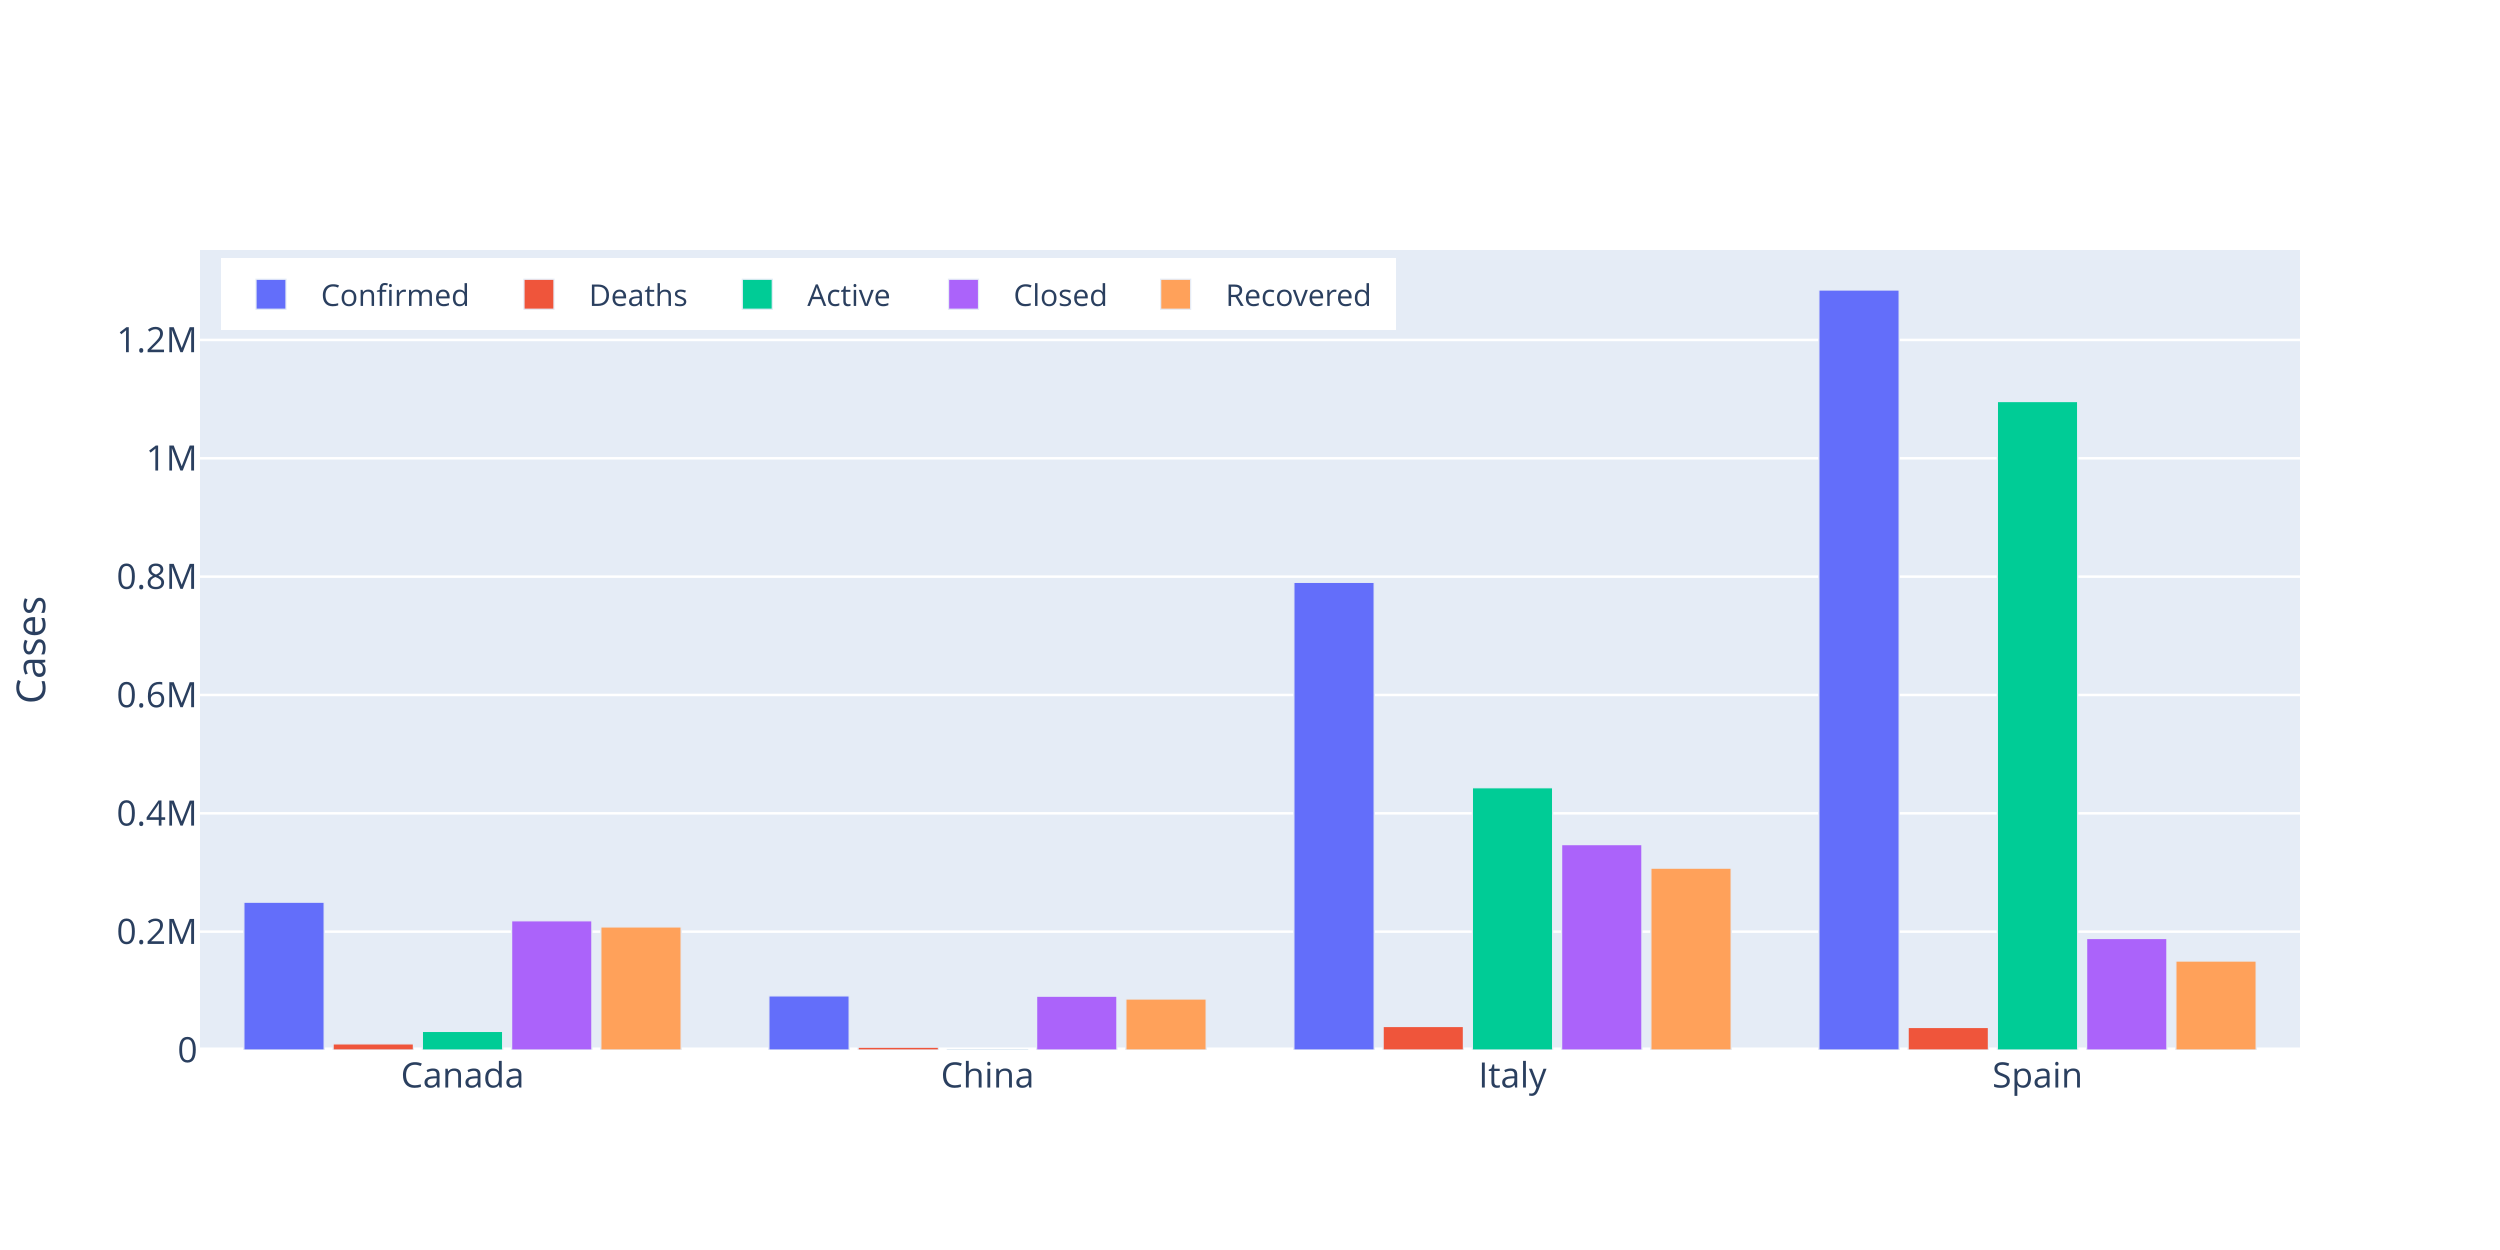
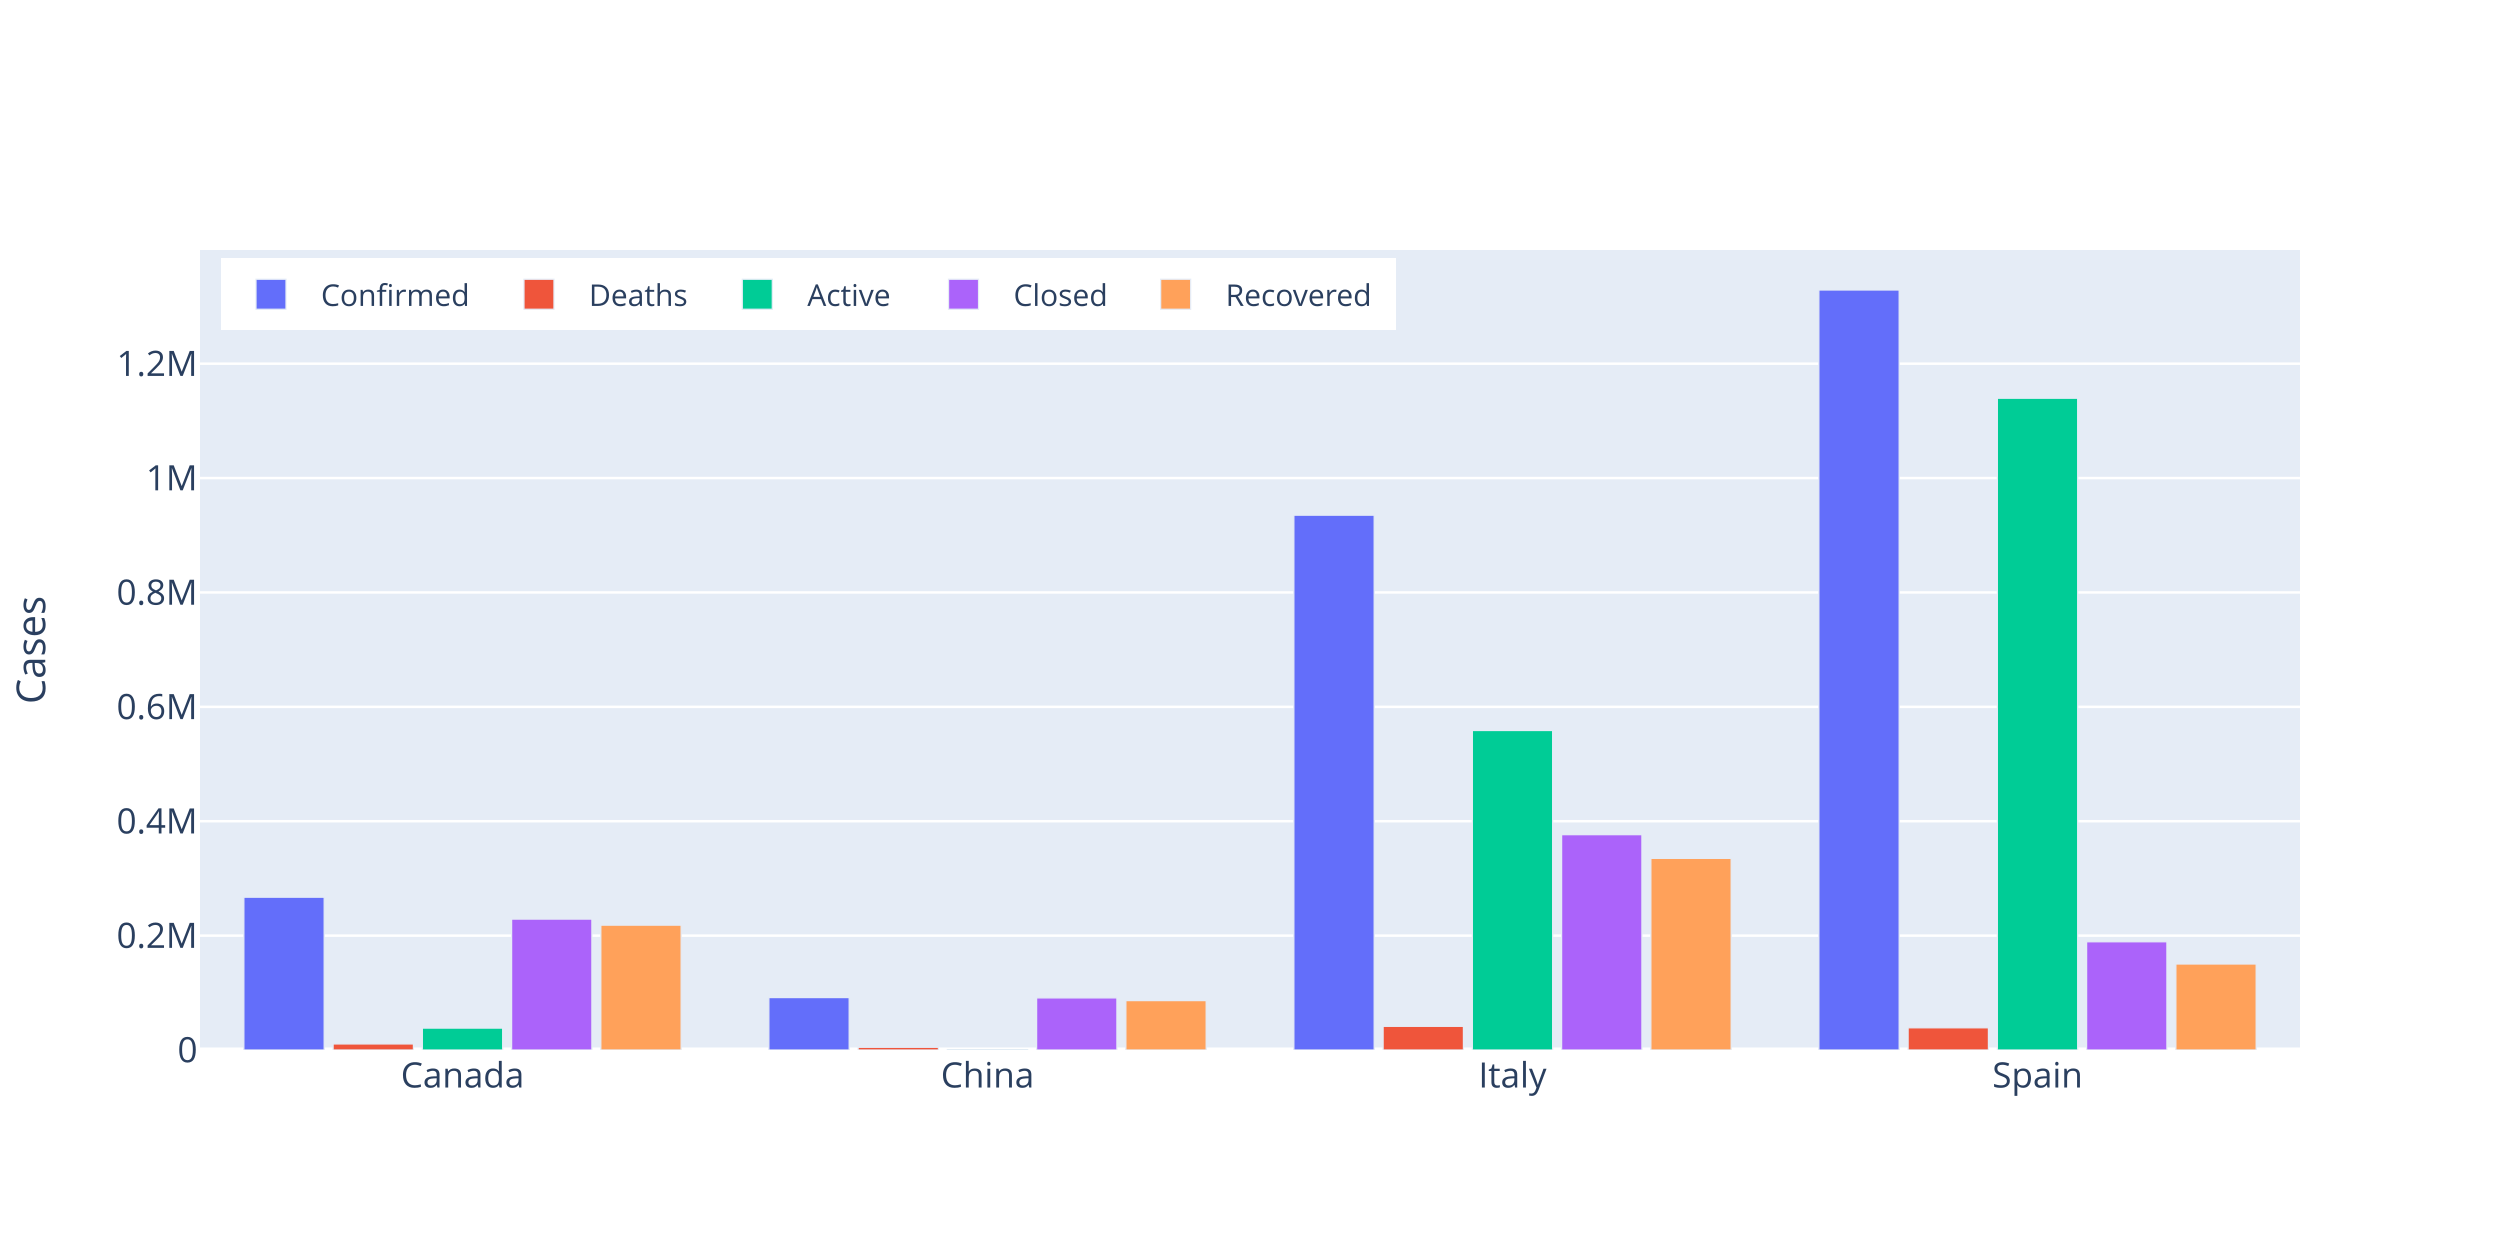
<svg xmlns="http://www.w3.org/2000/svg" class="main-svg" width="1000" height="500" style="" viewBox="0 0 1000 500">
  <rect x="0" y="0" width="1000" height="500" style="fill: rgb(255, 255, 255); fill-opacity: 1;" />
-   <defs id="defs-1f74fe">
+   <defs id="defs-a29d09">
    <g class="clips">
-       <clipPath id="clip1f74fexyplot" class="plotclip">
+       <clipPath id="clipa29d09xyplot" class="plotclip">
        <rect width="840" height="320" />
      </clipPath>
-       <clipPath class="axesclip" id="clip1f74fex">
+       <clipPath class="axesclip" id="clipa29d09x">
        <rect x="80" y="0" width="840" height="500" />
      </clipPath>
-       <clipPath class="axesclip" id="clip1f74fey">
+       <clipPath class="axesclip" id="clipa29d09y">
        <rect x="0" y="100" width="1000" height="320" />
      </clipPath>
-       <clipPath class="axesclip" id="clip1f74fexy">
+       <clipPath class="axesclip" id="clipa29d09xy">
        <rect x="80" y="100" width="840" height="320" />
      </clipPath>
    </g>
    <g class="gradients" />
  </defs>
  <g class="bglayer">
    <rect class="bg" x="80" y="100" width="840" height="320" style="fill: rgb(229, 236, 246); fill-opacity: 1; stroke-width: 0;" />
  </g>
  <g class="layer-below">
    <g class="imagelayer" />
    <g class="shapelayer" />
  </g>
  <g class="cartesianlayer">
    <g class="subplot xy">
      <g class="layer-subplot">
        <g class="shapelayer" />
        <g class="imagelayer" />
      </g>
      <g class="gridlayer">
        <g class="x" />
        <g class="y">
-           <path class="ygrid crisp" transform="translate(0,372.66)" d="M80,0h840" style="stroke: rgb(255, 255, 255); stroke-opacity: 1; stroke-width: 1px;" />
-           <path class="ygrid crisp" transform="translate(0,325.33)" d="M80,0h840" style="stroke: rgb(255, 255, 255); stroke-opacity: 1; stroke-width: 1px;" />
-           <path class="ygrid crisp" transform="translate(0,277.99)" d="M80,0h840" style="stroke: rgb(255, 255, 255); stroke-opacity: 1; stroke-width: 1px;" />
-           <path class="ygrid crisp" transform="translate(0,230.65)" d="M80,0h840" style="stroke: rgb(255, 255, 255); stroke-opacity: 1; stroke-width: 1px;" />
-           <path class="ygrid crisp" transform="translate(0,183.32)" d="M80,0h840" style="stroke: rgb(255, 255, 255); stroke-opacity: 1; stroke-width: 1px;" />
-           <path class="ygrid crisp" transform="translate(0,135.98)" d="M80,0h840" style="stroke: rgb(255, 255, 255); stroke-opacity: 1; stroke-width: 1px;" />
+           <path class="ygrid crisp" transform="translate(0,374.25)" d="M80,0h840" style="stroke: rgb(255, 255, 255); stroke-opacity: 1; stroke-width: 1px;" />
+           <path class="ygrid crisp" transform="translate(0,328.49)" d="M80,0h840" style="stroke: rgb(255, 255, 255); stroke-opacity: 1; stroke-width: 1px;" />
+           <path class="ygrid crisp" transform="translate(0,282.74)" d="M80,0h840" style="stroke: rgb(255, 255, 255); stroke-opacity: 1; stroke-width: 1px;" />
+           <path class="ygrid crisp" transform="translate(0,236.98)" d="M80,0h840" style="stroke: rgb(255, 255, 255); stroke-opacity: 1; stroke-width: 1px;" />
+           <path class="ygrid crisp" transform="translate(0,191.23)" d="M80,0h840" style="stroke: rgb(255, 255, 255); stroke-opacity: 1; stroke-width: 1px;" />
+           <path class="ygrid crisp" transform="translate(0,145.47)" d="M80,0h840" style="stroke: rgb(255, 255, 255); stroke-opacity: 1; stroke-width: 1px;" />
        </g>
      </g>
      <g class="zerolinelayer">
        <path class="yzl zl crisp" transform="translate(0,420)" d="M80,0h840" style="stroke: rgb(255, 255, 255); stroke-opacity: 1; stroke-width: 2px;" />
      </g>
      <path class="xlines-below" />
      <path class="ylines-below" />
      <g class="overlines-below" />
      <g class="xaxislayer-below" />
      <g class="yaxislayer-below" />
      <g class="overaxes-below" />
-       <g class="plot" transform="translate(80, 100)" clip-path="url('#clip1f74fexyplot')">
+       <g class="plot" transform="translate(80, 100)" clip-path="url('#clipa29d09xyplot')">
        <g class="barlayer mlayer">
          <g class="trace bars" style="opacity: 1;">
            <g class="points">
              <g class="point">
-                 <path d="M17.54,320V260.87H49.67V320Z" style="vector-effect: non-scaling-stroke; opacity: 1; stroke-width: 0.5px; fill: rgb(99, 110, 250); fill-opacity: 1; stroke: rgb(229, 236, 246); stroke-opacity: 1;" />
-               </g>
-               <g class="point">
-                 <path d="M227.54,320V298.35H259.67V320Z" style="vector-effect: non-scaling-stroke; opacity: 1; stroke-width: 0.5px; fill: rgb(99, 110, 250); fill-opacity: 1; stroke: rgb(229, 236, 246); stroke-opacity: 1;" />
-               </g>
-               <g class="point">
-                 <path d="M437.54,320V132.93H469.67V320Z" style="vector-effect: non-scaling-stroke; opacity: 1; stroke-width: 0.5px; fill: rgb(99, 110, 250); fill-opacity: 1; stroke: rgb(229, 236, 246); stroke-opacity: 1;" />
+                 <path d="M17.54,320V258.88H49.67V320Z" style="vector-effect: non-scaling-stroke; opacity: 1; stroke-width: 0.5px; fill: rgb(99, 110, 250); fill-opacity: 1; stroke: rgb(229, 236, 246); stroke-opacity: 1;" />
+               </g>
+               <g class="point">
+                 <path d="M227.54,320V299.03H259.67V320Z" style="vector-effect: non-scaling-stroke; opacity: 1; stroke-width: 0.5px; fill: rgb(99, 110, 250); fill-opacity: 1; stroke: rgb(229, 236, 246); stroke-opacity: 1;" />
+               </g>
+               <g class="point">
+                 <path d="M437.54,320V106.07H469.67V320Z" style="vector-effect: non-scaling-stroke; opacity: 1; stroke-width: 0.5px; fill: rgb(99, 110, 250); fill-opacity: 1; stroke: rgb(229, 236, 246); stroke-opacity: 1;" />
              </g>
              <g class="point">
                <path d="M647.54,320V16H679.67V320Z" style="vector-effect: non-scaling-stroke; opacity: 1; stroke-width: 0.5px; fill: rgb(99, 110, 250); fill-opacity: 1; stroke: rgb(229, 236, 246); stroke-opacity: 1;" />
              </g>
            </g>
          </g>
          <g class="trace bars" style="opacity: 1;">
            <g class="points">
              <g class="point">
-                 <path d="M53.24,320V317.55H85.37V320Z" style="vector-effect: non-scaling-stroke; opacity: 1; stroke-width: 0.5px; fill: rgb(239, 85, 59); fill-opacity: 1; stroke: rgb(229, 236, 246); stroke-opacity: 1;" />
-               </g>
-               <g class="point">
-                 <path d="M263.24,320V318.88H295.37V320Z" style="vector-effect: non-scaling-stroke; opacity: 1; stroke-width: 0.5px; fill: rgb(239, 85, 59); fill-opacity: 1; stroke: rgb(229, 236, 246); stroke-opacity: 1;" />
-               </g>
-               <g class="point">
-                 <path d="M473.24,320V310.59H505.37V320Z" style="vector-effect: non-scaling-stroke; opacity: 1; stroke-width: 0.5px; fill: rgb(239, 85, 59); fill-opacity: 1; stroke: rgb(229, 236, 246); stroke-opacity: 1;" />
-               </g>
-               <g class="point">
-                 <path d="M683.24,320V310.98H715.37V320Z" style="vector-effect: non-scaling-stroke; opacity: 1; stroke-width: 0.5px; fill: rgb(239, 85, 59); fill-opacity: 1; stroke: rgb(229, 236, 246); stroke-opacity: 1;" />
-               </g>
-             </g>
-           </g>
-           <g class="trace bars" style="opacity: 1;">
-             <g class="points">
-               <g class="point">
-                 <path d="M88.94,320V312.56H121.07V320Z" style="vector-effect: non-scaling-stroke; opacity: 1; stroke-width: 0.5px; fill: rgb(0, 204, 150); fill-opacity: 1; stroke: rgb(229, 236, 246); stroke-opacity: 1;" />
+                 <path d="M53.24,320V317.58H85.37V320Z" style="vector-effect: non-scaling-stroke; opacity: 1; stroke-width: 0.5px; fill: rgb(239, 85, 59); fill-opacity: 1; stroke: rgb(229, 236, 246); stroke-opacity: 1;" />
+               </g>
+               <g class="point">
+                 <path d="M263.24,320V318.92H295.37V320Z" style="vector-effect: non-scaling-stroke; opacity: 1; stroke-width: 0.5px; fill: rgb(239, 85, 59); fill-opacity: 1; stroke: rgb(229, 236, 246); stroke-opacity: 1;" />
+               </g>
+               <g class="point">
+                 <path d="M473.24,320V310.53H505.37V320Z" style="vector-effect: non-scaling-stroke; opacity: 1; stroke-width: 0.5px; fill: rgb(239, 85, 59); fill-opacity: 1; stroke: rgb(229, 236, 246); stroke-opacity: 1;" />
+               </g>
+               <g class="point">
+                 <path d="M683.24,320V311.12H715.37V320Z" style="vector-effect: non-scaling-stroke; opacity: 1; stroke-width: 0.5px; fill: rgb(239, 85, 59); fill-opacity: 1; stroke: rgb(229, 236, 246); stroke-opacity: 1;" />
+               </g>
+             </g>
+           </g>
+           <g class="trace bars" style="opacity: 1;">
+             <g class="points">
+               <g class="point">
+                 <path d="M88.94,320V311.24H121.07V320Z" style="vector-effect: non-scaling-stroke; opacity: 1; stroke-width: 0.5px; fill: rgb(0, 204, 150); fill-opacity: 1; stroke: rgb(229, 236, 246); stroke-opacity: 1;" />
              </g>
              <g class="point">
                <path d="M298.94,320V319.87H331.07V320Z" style="vector-effect: non-scaling-stroke; opacity: 1; stroke-width: 0.5px; fill: rgb(0, 204, 150); fill-opacity: 1; stroke: rgb(229, 236, 246); stroke-opacity: 1;" />
              </g>
              <g class="point">
-                 <path d="M508.94,320V215.09H541.06V320Z" style="vector-effect: non-scaling-stroke; opacity: 1; stroke-width: 0.5px; fill: rgb(0, 204, 150); fill-opacity: 1; stroke: rgb(229, 236, 246); stroke-opacity: 1;" />
-               </g>
-               <g class="point">
-                 <path d="M718.94,320V60.61H751.07V320Z" style="vector-effect: non-scaling-stroke; opacity: 1; stroke-width: 0.5px; fill: rgb(0, 204, 150); fill-opacity: 1; stroke: rgb(229, 236, 246); stroke-opacity: 1;" />
-               </g>
-             </g>
-           </g>
-           <g class="trace bars" style="opacity: 1;">
-             <g class="points">
-               <g class="point">
-                 <path d="M124.64,320V268.31H156.76V320Z" style="vector-effect: non-scaling-stroke; opacity: 1; stroke-width: 0.5px; fill: rgb(171, 99, 250); fill-opacity: 1; stroke: rgb(229, 236, 246); stroke-opacity: 1;" />
-               </g>
-               <g class="point">
-                 <path d="M334.64,320V298.47H366.77V320Z" style="vector-effect: non-scaling-stroke; opacity: 1; stroke-width: 0.5px; fill: rgb(171, 99, 250); fill-opacity: 1; stroke: rgb(229, 236, 246); stroke-opacity: 1;" />
-               </g>
-               <g class="point">
-                 <path d="M544.64,320V237.84H576.77V320Z" style="vector-effect: non-scaling-stroke; opacity: 1; stroke-width: 0.5px; fill: rgb(171, 99, 250); fill-opacity: 1; stroke: rgb(229, 236, 246); stroke-opacity: 1;" />
-               </g>
-               <g class="point">
-                 <path d="M754.64,320V275.39H786.77V320Z" style="vector-effect: non-scaling-stroke; opacity: 1; stroke-width: 0.5px; fill: rgb(171, 99, 250); fill-opacity: 1; stroke: rgb(229, 236, 246); stroke-opacity: 1;" />
-               </g>
-             </g>
-           </g>
-           <g class="trace bars" style="opacity: 1;">
-             <g class="points">
-               <g class="point">
-                 <path d="M160.33,320V270.77H192.46V320Z" style="vector-effect: non-scaling-stroke; opacity: 1; stroke-width: 0.5px; fill: rgb(255, 161, 90); fill-opacity: 1; stroke: rgb(229, 236, 246); stroke-opacity: 1;" />
-               </g>
-               <g class="point">
-                 <path d="M370.34,320V299.59H402.47V320Z" style="vector-effect: non-scaling-stroke; opacity: 1; stroke-width: 0.5px; fill: rgb(255, 161, 90); fill-opacity: 1; stroke: rgb(229, 236, 246); stroke-opacity: 1;" />
-               </g>
-               <g class="point">
-                 <path d="M580.34,320V247.25H612.47V320Z" style="vector-effect: non-scaling-stroke; opacity: 1; stroke-width: 0.5px; fill: rgb(255, 161, 90); fill-opacity: 1; stroke: rgb(229, 236, 246); stroke-opacity: 1;" />
-               </g>
-               <g class="point">
-                 <path d="M790.34,320V284.41H822.47V320Z" style="vector-effect: non-scaling-stroke; opacity: 1; stroke-width: 0.5px; fill: rgb(255, 161, 90); fill-opacity: 1; stroke: rgb(229, 236, 246); stroke-opacity: 1;" />
+                 <path d="M508.94,320V192.2H541.06V320Z" style="vector-effect: non-scaling-stroke; opacity: 1; stroke-width: 0.5px; fill: rgb(0, 204, 150); fill-opacity: 1; stroke: rgb(229, 236, 246); stroke-opacity: 1;" />
+               </g>
+               <g class="point">
+                 <path d="M718.94,320V59.29H751.07V320Z" style="vector-effect: non-scaling-stroke; opacity: 1; stroke-width: 0.5px; fill: rgb(0, 204, 150); fill-opacity: 1; stroke: rgb(229, 236, 246); stroke-opacity: 1;" />
+               </g>
+             </g>
+           </g>
+           <g class="trace bars" style="opacity: 1;">
+             <g class="points">
+               <g class="point">
+                 <path d="M124.64,320V267.64H156.76V320Z" style="vector-effect: non-scaling-stroke; opacity: 1; stroke-width: 0.5px; fill: rgb(171, 99, 250); fill-opacity: 1; stroke: rgb(229, 236, 246); stroke-opacity: 1;" />
+               </g>
+               <g class="point">
+                 <path d="M334.64,320V299.16H366.77V320Z" style="vector-effect: non-scaling-stroke; opacity: 1; stroke-width: 0.5px; fill: rgb(171, 99, 250); fill-opacity: 1; stroke: rgb(229, 236, 246); stroke-opacity: 1;" />
+               </g>
+               <g class="point">
+                 <path d="M544.64,320V233.87H576.77V320Z" style="vector-effect: non-scaling-stroke; opacity: 1; stroke-width: 0.5px; fill: rgb(171, 99, 250); fill-opacity: 1; stroke: rgb(229, 236, 246); stroke-opacity: 1;" />
+               </g>
+               <g class="point">
+                 <path d="M754.64,320V276.71H786.77V320Z" style="vector-effect: non-scaling-stroke; opacity: 1; stroke-width: 0.5px; fill: rgb(171, 99, 250); fill-opacity: 1; stroke: rgb(229, 236, 246); stroke-opacity: 1;" />
+               </g>
+             </g>
+           </g>
+           <g class="trace bars" style="opacity: 1;">
+             <g class="points">
+               <g class="point">
+                 <path d="M160.33,320V270.06H192.46V320Z" style="vector-effect: non-scaling-stroke; opacity: 1; stroke-width: 0.5px; fill: rgb(255, 161, 90); fill-opacity: 1; stroke: rgb(229, 236, 246); stroke-opacity: 1;" />
+               </g>
+               <g class="point">
+                 <path d="M370.34,320V300.24H402.47V320Z" style="vector-effect: non-scaling-stroke; opacity: 1; stroke-width: 0.5px; fill: rgb(255, 161, 90); fill-opacity: 1; stroke: rgb(229, 236, 246); stroke-opacity: 1;" />
+               </g>
+               <g class="point">
+                 <path d="M580.34,320V243.34H612.47V320Z" style="vector-effect: non-scaling-stroke; opacity: 1; stroke-width: 0.5px; fill: rgb(255, 161, 90); fill-opacity: 1; stroke: rgb(229, 236, 246); stroke-opacity: 1;" />
+               </g>
+               <g class="point">
+                 <path d="M790.34,320V285.6H822.47V320Z" style="vector-effect: non-scaling-stroke; opacity: 1; stroke-width: 0.5px; fill: rgb(255, 161, 90); fill-opacity: 1; stroke: rgb(229, 236, 246); stroke-opacity: 1;" />
              </g>
            </g>
          </g>
        </g>
      </g>
      <g class="overplot" />
      <path class="xlines-above crisp" style="fill: none;" d="M0,0" />
      <path class="ylines-above crisp" style="fill: none;" d="M0,0" />
      <g class="overlines-above" />
      <g class="xaxislayer-above">
        <g class="xtick">
          <text text-anchor="middle" x="0" y="435" transform="translate(185,0)" style="font-family: 'Open Sans', verdana, arial, sans-serif; font-size: 14px; fill: rgb(42, 63, 95); fill-opacity: 1; white-space: pre;">Canada</text>
        </g>
        <g class="xtick">
          <text text-anchor="middle" x="0" y="435" transform="translate(395,0)" style="font-family: 'Open Sans', verdana, arial, sans-serif; font-size: 14px; fill: rgb(42, 63, 95); fill-opacity: 1; white-space: pre;">China</text>
        </g>
        <g class="xtick">
          <text text-anchor="middle" x="0" y="435" transform="translate(605,0)" style="font-family: 'Open Sans', verdana, arial, sans-serif; font-size: 14px; fill: rgb(42, 63, 95); fill-opacity: 1; white-space: pre;">Italy</text>
        </g>
        <g class="xtick">
          <text text-anchor="middle" x="0" y="435" transform="translate(815,0)" style="font-family: 'Open Sans', verdana, arial, sans-serif; font-size: 14px; fill: rgb(42, 63, 95); fill-opacity: 1; white-space: pre;">Spain</text>
        </g>
      </g>
      <g class="yaxislayer-above">
        <g class="ytick">
          <text text-anchor="end" x="79" y="4.9" transform="translate(0,420)" style="font-family: 'Open Sans', verdana, arial, sans-serif; font-size: 14px; fill: rgb(42, 63, 95); fill-opacity: 1; white-space: pre;">0</text>
        </g>
        <g class="ytick">
-           <text text-anchor="end" x="79" y="4.9" transform="translate(0,372.66)" style="font-family: 'Open Sans', verdana, arial, sans-serif; font-size: 14px; fill: rgb(42, 63, 95); fill-opacity: 1; white-space: pre;">0.2M</text>
-         </g>
-         <g class="ytick">
-           <text text-anchor="end" x="79" y="4.9" transform="translate(0,325.33)" style="font-family: 'Open Sans', verdana, arial, sans-serif; font-size: 14px; fill: rgb(42, 63, 95); fill-opacity: 1; white-space: pre;">0.4M</text>
-         </g>
-         <g class="ytick">
-           <text text-anchor="end" x="79" y="4.9" transform="translate(0,277.99)" style="font-family: 'Open Sans', verdana, arial, sans-serif; font-size: 14px; fill: rgb(42, 63, 95); fill-opacity: 1; white-space: pre;">0.6M</text>
-         </g>
-         <g class="ytick">
-           <text text-anchor="end" x="79" y="4.9" transform="translate(0,230.65)" style="font-family: 'Open Sans', verdana, arial, sans-serif; font-size: 14px; fill: rgb(42, 63, 95); fill-opacity: 1; white-space: pre;">0.8M</text>
-         </g>
-         <g class="ytick">
-           <text text-anchor="end" x="79" y="4.9" transform="translate(0,183.32)" style="font-family: 'Open Sans', verdana, arial, sans-serif; font-size: 14px; fill: rgb(42, 63, 95); fill-opacity: 1; white-space: pre;">1M</text>
-         </g>
-         <g class="ytick">
-           <text text-anchor="end" x="79" y="4.9" transform="translate(0,135.98)" style="font-family: 'Open Sans', verdana, arial, sans-serif; font-size: 14px; fill: rgb(42, 63, 95); fill-opacity: 1; white-space: pre;">1.2M</text>
+           <text text-anchor="end" x="79" y="4.9" transform="translate(0,374.25)" style="font-family: 'Open Sans', verdana, arial, sans-serif; font-size: 14px; fill: rgb(42, 63, 95); fill-opacity: 1; white-space: pre;">0.2M</text>
+         </g>
+         <g class="ytick">
+           <text text-anchor="end" x="79" y="4.9" transform="translate(0,328.49)" style="font-family: 'Open Sans', verdana, arial, sans-serif; font-size: 14px; fill: rgb(42, 63, 95); fill-opacity: 1; white-space: pre;">0.4M</text>
+         </g>
+         <g class="ytick">
+           <text text-anchor="end" x="79" y="4.9" transform="translate(0,282.74)" style="font-family: 'Open Sans', verdana, arial, sans-serif; font-size: 14px; fill: rgb(42, 63, 95); fill-opacity: 1; white-space: pre;">0.6M</text>
+         </g>
+         <g class="ytick">
+           <text text-anchor="end" x="79" y="4.9" transform="translate(0,236.98)" style="font-family: 'Open Sans', verdana, arial, sans-serif; font-size: 14px; fill: rgb(42, 63, 95); fill-opacity: 1; white-space: pre;">0.8M</text>
+         </g>
+         <g class="ytick">
+           <text text-anchor="end" x="79" y="4.9" transform="translate(0,191.23)" style="font-family: 'Open Sans', verdana, arial, sans-serif; font-size: 14px; fill: rgb(42, 63, 95); fill-opacity: 1; white-space: pre;">1M</text>
+         </g>
+         <g class="ytick">
+           <text text-anchor="end" x="79" y="4.9" transform="translate(0,145.47)" style="font-family: 'Open Sans', verdana, arial, sans-serif; font-size: 14px; fill: rgb(42, 63, 95); fill-opacity: 1; white-space: pre;">1.2M</text>
        </g>
      </g>
      <g class="overaxes-above" />
    </g>
  </g>
  <g class="polarlayer" />
  <g class="ternarylayer" />
  <g class="geolayer" />
  <g class="funnelarealayer" />
  <g class="pielayer" />
  <g class="treemaplayer" />
  <g class="sunburstlayer" />
  <g class="glimages" />
-   <defs id="topdefs-1f74fe">
+   <defs id="topdefs-a29d09">
    <g class="clips" />
-     <clipPath id="legend1f74fe">
+     <clipPath id="legenda29d09">
      <rect width="470" height="29" x="0" y="0" />
    </clipPath>
  </defs>
  <g class="layer-above">
    <g class="imagelayer" />
    <g class="shapelayer" />
  </g>
  <g class="infolayer">
    <g class="legend" pointer-events="all" transform="translate(88.4, 103.2)">
      <rect class="bg" shape-rendering="crispEdges" style="stroke: rgb(68, 68, 68); stroke-opacity: 1; fill: rgb(255, 255, 255); fill-opacity: 1; stroke-width: 0px;" width="470" height="29" x="0" y="0" />
-       <g class="scrollbox" transform="translate(0, 0)" clip-path="url('#legend1f74fe')">
+       <g class="scrollbox" transform="translate(0, 0)" clip-path="url('#legenda29d09')">
        <g class="groups">
          <g class="traces" style="opacity: 1;" transform="translate(0, 14.5)">
            <text class="legendtext" text-anchor="start" x="40" y="4.68" style="font-family: 'Open Sans', verdana, arial, sans-serif; font-size: 12px; fill: rgb(42, 63, 95); fill-opacity: 1; white-space: pre;">Confirmed</text>
            <g class="layers" style="opacity: 1;">
              <g class="legendfill" />
              <g class="legendlines" />
              <g class="legendsymbols">
                <g class="legendpoints">
                  <path class="legendundefined" d="M6,6H-6V-6H6Z" transform="translate(20,0)" style="stroke-width: 0.5px; fill: rgb(99, 110, 250); fill-opacity: 1; stroke: rgb(229, 236, 246); stroke-opacity: 1;" />
                </g>
              </g>
            </g>
-             <rect class="legendtoggle" pointer-events="all" x="0" y="-9.5" width="104.688" height="19" style="cursor: pointer; fill: rgb(0, 0, 0); fill-opacity: 0;" />
+             <rect class="legendtoggle" x="0" y="-9.5" width="104.688" height="19" style="fill: rgb(0, 0, 0); fill-opacity: 0;" />
          </g>
          <g class="traces" style="opacity: 1;" transform="translate(107.1875, 14.5)">
            <text class="legendtext" text-anchor="start" x="40" y="4.68" style="font-family: 'Open Sans', verdana, arial, sans-serif; font-size: 12px; fill: rgb(42, 63, 95); fill-opacity: 1; white-space: pre;">Deaths</text>
            <g class="layers" style="opacity: 1;">
              <g class="legendfill" />
              <g class="legendlines" />
              <g class="legendsymbols">
                <g class="legendpoints">
                  <path class="legendundefined" d="M6,6H-6V-6H6Z" transform="translate(20,0)" style="stroke-width: 0.5px; fill: rgb(239, 85, 59); fill-opacity: 1; stroke: rgb(229, 236, 246); stroke-opacity: 1;" />
                </g>
              </g>
            </g>
-             <rect class="legendtoggle" pointer-events="all" x="0" y="-9.5" width="84.828" height="19" style="cursor: pointer; fill: rgb(0, 0, 0); fill-opacity: 0;" />
+             <rect class="legendtoggle" x="0" y="-9.5" width="84.828" height="19" style="fill: rgb(0, 0, 0); fill-opacity: 0;" />
          </g>
          <g class="traces" style="opacity: 1;" transform="translate(194.5156, 14.5)">
            <text class="legendtext" text-anchor="start" x="40" y="4.68" style="font-family: 'Open Sans', verdana, arial, sans-serif; font-size: 12px; fill: rgb(42, 63, 95); fill-opacity: 1; white-space: pre;">Active</text>
            <g class="layers" style="opacity: 1;">
              <g class="legendfill" />
              <g class="legendlines" />
              <g class="legendsymbols">
                <g class="legendpoints">
                  <path class="legendundefined" d="M6,6H-6V-6H6Z" transform="translate(20,0)" style="stroke-width: 0.5px; fill: rgb(0, 204, 150); fill-opacity: 1; stroke: rgb(229, 236, 246); stroke-opacity: 1;" />
                </g>
              </g>
            </g>
-             <rect class="legendtoggle" pointer-events="all" x="0" y="-9.5" width="80" height="19" style="cursor: pointer; fill: rgb(0, 0, 0); fill-opacity: 0;" />
+             <rect class="legendtoggle" x="0" y="-9.5" width="80" height="19" style="fill: rgb(0, 0, 0); fill-opacity: 0;" />
          </g>
          <g class="traces" style="opacity: 1;" transform="translate(277.0156, 14.5)">
            <text class="legendtext" text-anchor="start" x="40" y="4.68" style="font-family: 'Open Sans', verdana, arial, sans-serif; font-size: 12px; fill: rgb(42, 63, 95); fill-opacity: 1; white-space: pre;">Closed</text>
            <g class="layers" style="opacity: 1;">
              <g class="legendfill" />
              <g class="legendlines" />
              <g class="legendsymbols">
                <g class="legendpoints">
                  <path class="legendundefined" d="M6,6H-6V-6H6Z" transform="translate(20,0)" style="stroke-width: 0.5px; fill: rgb(171, 99, 250); fill-opacity: 1; stroke: rgb(229, 236, 246); stroke-opacity: 1;" />
                </g>
              </g>
            </g>
-             <rect class="legendtoggle" pointer-events="all" x="0" y="-9.5" width="82.344" height="19" style="cursor: pointer; fill: rgb(0, 0, 0); fill-opacity: 0;" />
+             <rect class="legendtoggle" x="0" y="-9.5" width="82.344" height="19" style="fill: rgb(0, 0, 0); fill-opacity: 0;" />
          </g>
          <g class="traces" style="opacity: 1;" transform="translate(361.8594, 14.5)">
            <text class="legendtext" text-anchor="start" x="40" y="4.68" style="font-family: 'Open Sans', verdana, arial, sans-serif; font-size: 12px; fill: rgb(42, 63, 95); fill-opacity: 1; white-space: pre;">Recovered</text>
            <g class="layers" style="opacity: 1;">
              <g class="legendfill" />
              <g class="legendlines" />
              <g class="legendsymbols">
                <g class="legendpoints">
                  <path class="legendundefined" d="M6,6H-6V-6H6Z" transform="translate(20,0)" style="stroke-width: 0.5px; fill: rgb(255, 161, 90); fill-opacity: 1; stroke: rgb(229, 236, 246); stroke-opacity: 1;" />
                </g>
              </g>
            </g>
-             <rect class="legendtoggle" pointer-events="all" x="0" y="-9.5" width="105.047" height="19" style="cursor: pointer; fill: rgb(0, 0, 0); fill-opacity: 0;" />
+             <rect class="legendtoggle" x="0" y="-9.5" width="105.047" height="19" style="fill: rgb(0, 0, 0); fill-opacity: 0;" />
          </g>
        </g>
      </g>
      <rect class="scrollbar" rx="20" ry="3" width="0" height="0" style="fill: rgb(128, 139, 164); fill-opacity: 1;" x="0" y="0" />
    </g>
    <g class="g-gtitle" />
    <g class="g-xtitle" />
    <g class="g-ytitle">
      <text class="ytitle" transform="rotate(-90,18.09687,260)" x="18.097" y="260" text-anchor="middle" style="font-family: 'Open Sans', verdana, arial, sans-serif; font-size: 16px; fill: rgb(42, 63, 95); opacity: 1; font-weight: normal; white-space: pre;">Cases</text>
    </g>
  </g>
</svg>
